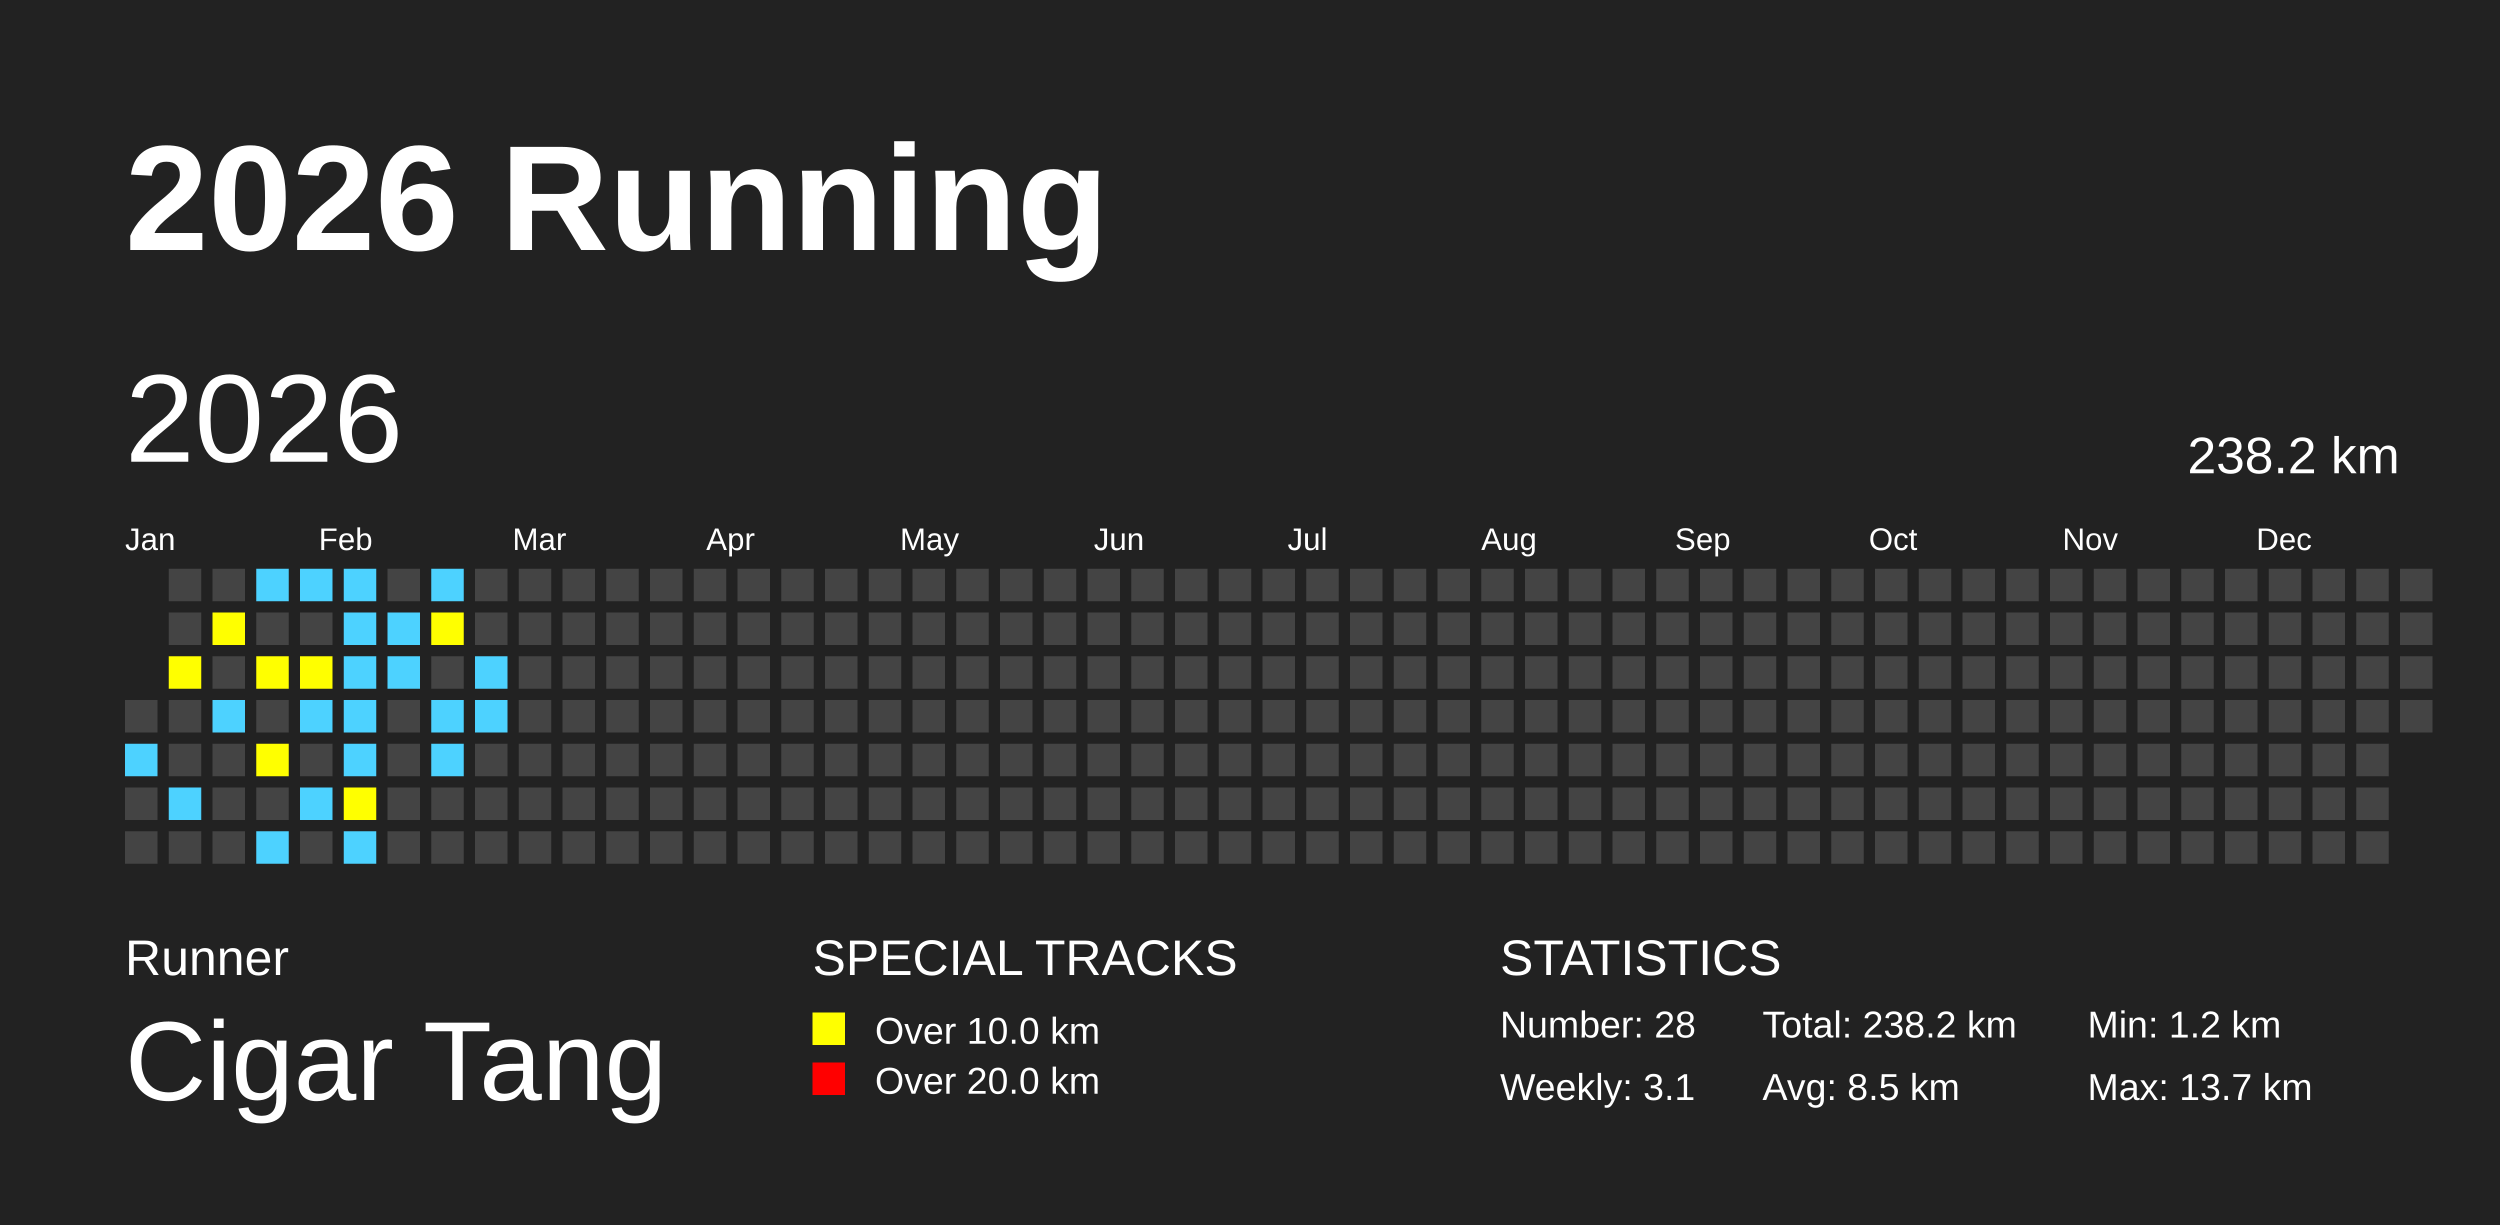
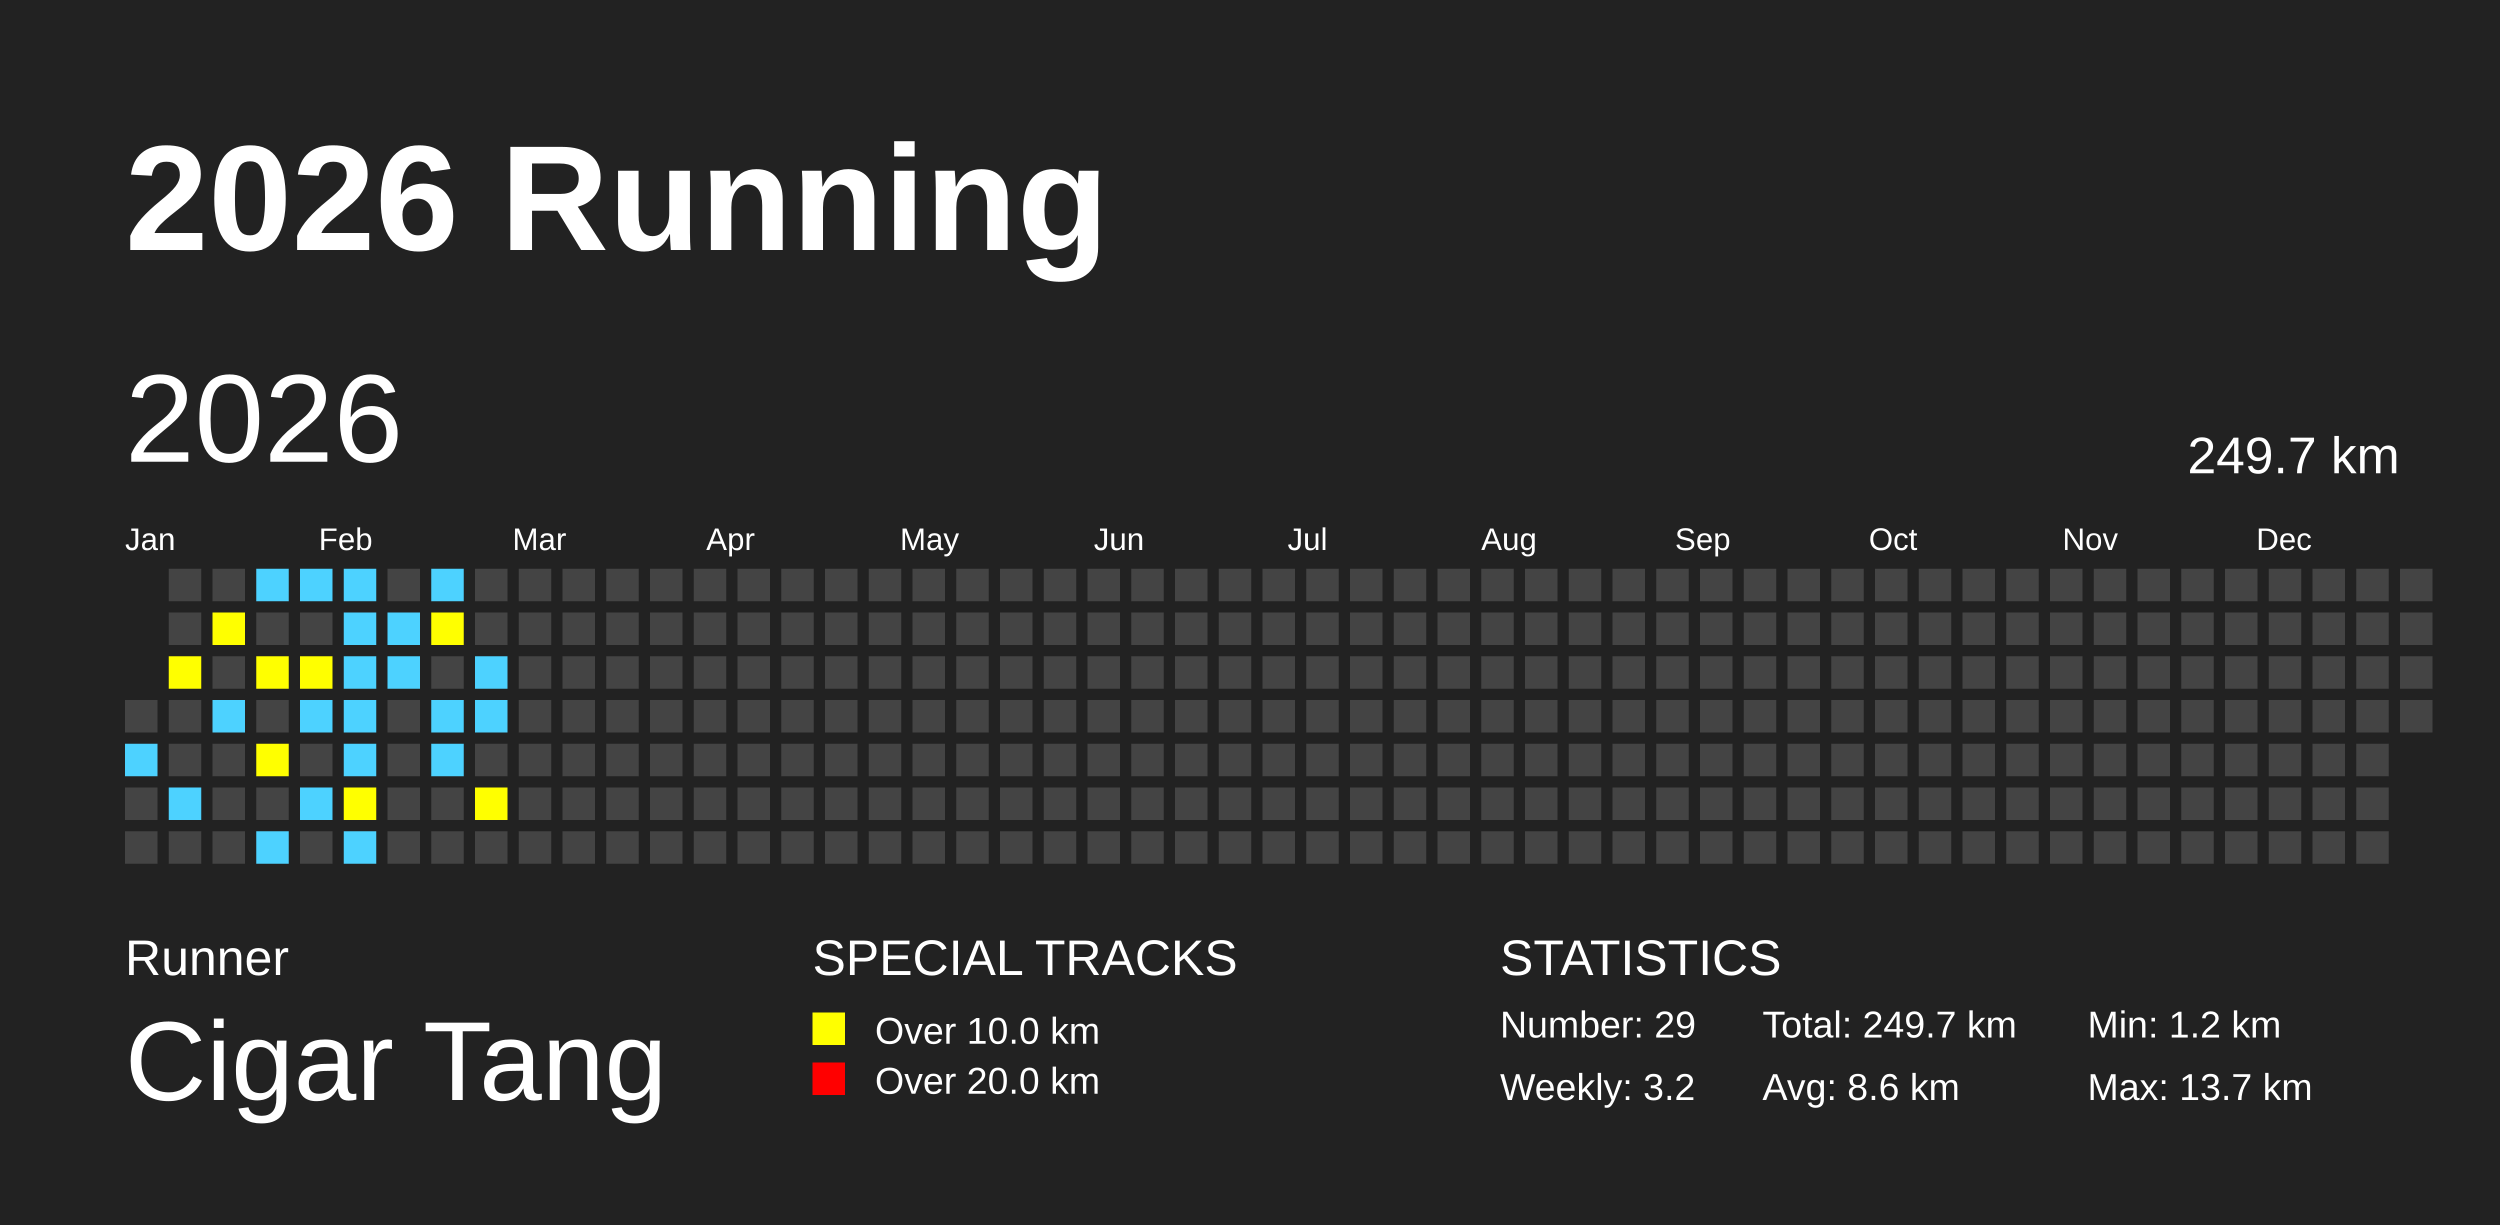
<svg xmlns="http://www.w3.org/2000/svg" baseProfile="full" height="98mm" version="1.1" viewBox="0,0,200,98" width="200mm">
  <defs />
  <rect fill="#222222" height="98" width="200" x="0" y="0" />
  <text fill="#FFFFFF" style="font-size:12px; font-family:Arial; font-weight:bold;" x="10" y="20">2026 Running</text>
  <text fill="#FFFFFF" style="font-size:4px; font-family:Arial" x="10" y="78">Runner</text>
  <text fill="#FFFFFF" style="font-size:9px; font-family:Arial" x="10" y="88">Cigar Tang</text>
  <text fill="#FFFFFF" style="font-size:4px; font-family:Arial" x="65" y="78">SPECIAL TRACKS</text>
  <rect fill="yellow" height="2.6" width="2.6" x="65" y="81" />
  <text fill="#FFFFFF" style="font-size:3px; font-family:Arial" x="70" y="83.5">Over 10.0 km</text>
  <rect fill="red" height="2.6" width="2.6" x="65" y="85" />
  <text fill="#FFFFFF" style="font-size:3px; font-family:Arial" x="70" y="87.5">Over 20.0 km</text>
  <text fill="#FFFFFF" style="font-size:4px; font-family:Arial" x="120" y="78">STATISTICS</text>
-   <text fill="#FFFFFF" style="font-size:3px; font-family:Arial" x="120" y="83">Number: 28</text>
-   <text fill="#FFFFFF" style="font-size:3px; font-family:Arial" x="120" y="88">Weekly: 3.1</text>
-   <text fill="#FFFFFF" style="font-size:3px; font-family:Arial" x="141" y="83">Total: 238.2 km</text>
-   <text fill="#FFFFFF" style="font-size:3px; font-family:Arial" x="141" y="88">Avg: 8.5 km</text>
+   <text fill="#FFFFFF" style="font-size:3px; font-family:Arial" x="120" y="83">Number: 29</text>
+   <text fill="#FFFFFF" style="font-size:3px; font-family:Arial" x="120" y="88">Weekly: 3.2</text>
+   <text fill="#FFFFFF" style="font-size:3px; font-family:Arial" x="141" y="83">Total: 249.7 km</text>
+   <text fill="#FFFFFF" style="font-size:3px; font-family:Arial" x="141" y="88">Avg: 8.6 km</text>
  <text fill="#FFFFFF" style="font-size:3px; font-family:Arial" x="167" y="83">Min: 1.2 km</text>
  <text fill="#FFFFFF" style="font-size:3px; font-family:Arial" x="167" y="88">Max: 13.7 km</text>
  <text dominant-baseline="hanging" fill="#FFFFFF" style="font-size:10.0px; font-family:Arial;" x="10" y="30">2026</text>
-   <text dominant-baseline="hanging" fill="#FFFFFF" style="font-size:4.125px; font-family:Arial;" x="175" y="35">238.2 km</text>
+   <text dominant-baseline="hanging" fill="#FFFFFF" style="font-size:4.125px; font-family:Arial;" x="175" y="35">249.7 km</text>
  <text fill="#FFFFFF" style="font-size:2.5px; font-family:Arial" x="10.0" y="44">Jan</text>
  <text fill="#FFFFFF" style="font-size:2.5px; font-family:Arial" x="25.5" y="44">Feb</text>
  <text fill="#FFFFFF" style="font-size:2.5px; font-family:Arial" x="41.0" y="44">Mar</text>
  <text fill="#FFFFFF" style="font-size:2.5px; font-family:Arial" x="56.5" y="44">Apr</text>
  <text fill="#FFFFFF" style="font-size:2.5px; font-family:Arial" x="72.0" y="44">May</text>
  <text fill="#FFFFFF" style="font-size:2.5px; font-family:Arial" x="87.5" y="44">Jun</text>
  <text fill="#FFFFFF" style="font-size:2.5px; font-family:Arial" x="103.0" y="44">Jul</text>
  <text fill="#FFFFFF" style="font-size:2.5px; font-family:Arial" x="118.5" y="44">Aug</text>
  <text fill="#FFFFFF" style="font-size:2.5px; font-family:Arial" x="134.0" y="44">Sep</text>
  <text fill="#FFFFFF" style="font-size:2.5px; font-family:Arial" x="149.5" y="44">Oct</text>
  <text fill="#FFFFFF" style="font-size:2.5px; font-family:Arial" x="165.0" y="44">Nov</text>
  <text fill="#FFFFFF" style="font-size:2.5px; font-family:Arial" x="180.5" y="44">Dec</text>
  <rect fill="#444444" height="2.6" width="2.6" x="10.0" y="56.0" />
  <rect fill="#4DD2FF" height="2.6" width="2.6" x="10.0" y="59.5" />
  <rect fill="#444444" height="2.6" width="2.6" x="10.0" y="63.0" />
  <rect fill="#444444" height="2.6" width="2.6" x="10.0" y="66.5" />
  <rect fill="#444444" height="2.6" width="2.6" x="13.5" y="45.5" />
  <rect fill="#444444" height="2.6" width="2.6" x="13.5" y="49.0" />
  <rect fill="yellow" height="2.6" width="2.6" x="13.5" y="52.5" />
  <rect fill="#444444" height="2.6" width="2.6" x="13.5" y="56.0" />
  <rect fill="#444444" height="2.6" width="2.6" x="13.5" y="59.5" />
  <rect fill="#4DD2FF" height="2.6" width="2.6" x="13.5" y="63.0" />
  <rect fill="#444444" height="2.6" width="2.6" x="13.5" y="66.5" />
  <rect fill="#444444" height="2.6" width="2.6" x="17.0" y="45.5" />
  <rect fill="yellow" height="2.6" width="2.6" x="17.0" y="49.0" />
  <rect fill="#444444" height="2.6" width="2.6" x="17.0" y="52.5" />
  <rect fill="#4DD2FF" height="2.6" width="2.6" x="17.0" y="56.0" />
  <rect fill="#444444" height="2.6" width="2.6" x="17.0" y="59.5" />
  <rect fill="#444444" height="2.6" width="2.6" x="17.0" y="63.0" />
  <rect fill="#444444" height="2.6" width="2.6" x="17.0" y="66.5" />
  <rect fill="#4DD2FF" height="2.6" width="2.6" x="20.5" y="45.5" />
  <rect fill="#444444" height="2.6" width="2.6" x="20.5" y="49.0" />
  <rect fill="yellow" height="2.6" width="2.6" x="20.5" y="52.5" />
  <rect fill="#444444" height="2.6" width="2.6" x="20.5" y="56.0" />
  <rect fill="yellow" height="2.6" width="2.6" x="20.5" y="59.5" />
  <rect fill="#444444" height="2.6" width="2.6" x="20.5" y="63.0" />
  <rect fill="#4DD2FF" height="2.6" width="2.6" x="20.5" y="66.5" />
  <rect fill="#4DD2FF" height="2.6" width="2.6" x="24.0" y="45.5" />
  <rect fill="#444444" height="2.6" width="2.6" x="24.0" y="49.0" />
  <rect fill="yellow" height="2.6" width="2.6" x="24.0" y="52.5" />
  <rect fill="#4DD2FF" height="2.6" width="2.6" x="24.0" y="56.0" />
  <rect fill="#444444" height="2.6" width="2.6" x="24.0" y="59.5" />
  <rect fill="#4DD2FF" height="2.6" width="2.6" x="24.0" y="63.0" />
  <rect fill="#444444" height="2.6" width="2.6" x="24.0" y="66.5" />
  <rect fill="#4DD2FF" height="2.6" width="2.6" x="27.5" y="45.5" />
  <rect fill="#4DD2FF" height="2.6" width="2.6" x="27.5" y="49.0" />
  <rect fill="#4DD2FF" height="2.6" width="2.6" x="27.5" y="52.5" />
  <rect fill="#4DD2FF" height="2.6" width="2.6" x="27.5" y="56.0" />
  <rect fill="#4DD2FF" height="2.6" width="2.6" x="27.5" y="59.5" />
  <rect fill="yellow" height="2.6" width="2.6" x="27.5" y="63.0" />
  <rect fill="#4DD2FF" height="2.6" width="2.6" x="27.5" y="66.5" />
  <rect fill="#444444" height="2.6" width="2.6" x="31.0" y="45.5" />
  <rect fill="#4DD2FF" height="2.6" width="2.6" x="31.0" y="49.0" />
  <rect fill="#4DD2FF" height="2.6" width="2.6" x="31.0" y="52.5" />
  <rect fill="#444444" height="2.6" width="2.6" x="31.0" y="56.0" />
  <rect fill="#444444" height="2.6" width="2.6" x="31.0" y="59.5" />
  <rect fill="#444444" height="2.6" width="2.6" x="31.0" y="63.0" />
  <rect fill="#444444" height="2.6" width="2.6" x="31.0" y="66.5" />
  <rect fill="#4DD2FF" height="2.6" width="2.6" x="34.5" y="45.5" />
  <rect fill="yellow" height="2.6" width="2.6" x="34.5" y="49.0" />
  <rect fill="#444444" height="2.6" width="2.6" x="34.5" y="52.5" />
  <rect fill="#4DD2FF" height="2.6" width="2.6" x="34.5" y="56.0" />
  <rect fill="#4DD2FF" height="2.6" width="2.6" x="34.5" y="59.5" />
  <rect fill="#444444" height="2.6" width="2.6" x="34.5" y="63.0" />
  <rect fill="#444444" height="2.6" width="2.6" x="34.5" y="66.5" />
  <rect fill="#444444" height="2.6" width="2.6" x="38.0" y="45.5" />
  <rect fill="#444444" height="2.6" width="2.6" x="38.0" y="49.0" />
  <rect fill="#4DD2FF" height="2.6" width="2.6" x="38.0" y="52.5" />
  <rect fill="#4DD2FF" height="2.6" width="2.6" x="38.0" y="56.0" />
  <rect fill="#444444" height="2.6" width="2.6" x="38.0" y="59.5" />
-   <rect fill="#444444" height="2.6" width="2.6" x="38.0" y="63.0" />
+   <rect fill="yellow" height="2.6" width="2.6" x="38.0" y="63.0" />
  <rect fill="#444444" height="2.6" width="2.6" x="38.0" y="66.5" />
  <rect fill="#444444" height="2.6" width="2.6" x="41.5" y="45.5" />
  <rect fill="#444444" height="2.6" width="2.6" x="41.5" y="49.0" />
  <rect fill="#444444" height="2.6" width="2.6" x="41.5" y="52.5" />
  <rect fill="#444444" height="2.6" width="2.6" x="41.5" y="56.0" />
  <rect fill="#444444" height="2.6" width="2.6" x="41.5" y="59.5" />
  <rect fill="#444444" height="2.6" width="2.6" x="41.5" y="63.0" />
  <rect fill="#444444" height="2.6" width="2.6" x="41.5" y="66.5" />
  <rect fill="#444444" height="2.6" width="2.6" x="45.0" y="45.5" />
  <rect fill="#444444" height="2.6" width="2.6" x="45.0" y="49.0" />
  <rect fill="#444444" height="2.6" width="2.6" x="45.0" y="52.5" />
  <rect fill="#444444" height="2.6" width="2.6" x="45.0" y="56.0" />
  <rect fill="#444444" height="2.6" width="2.6" x="45.0" y="59.5" />
  <rect fill="#444444" height="2.6" width="2.6" x="45.0" y="63.0" />
  <rect fill="#444444" height="2.6" width="2.6" x="45.0" y="66.5" />
  <rect fill="#444444" height="2.6" width="2.6" x="48.5" y="45.5" />
  <rect fill="#444444" height="2.6" width="2.6" x="48.5" y="49.0" />
  <rect fill="#444444" height="2.6" width="2.6" x="48.5" y="52.5" />
  <rect fill="#444444" height="2.6" width="2.6" x="48.5" y="56.0" />
  <rect fill="#444444" height="2.6" width="2.6" x="48.5" y="59.5" />
  <rect fill="#444444" height="2.6" width="2.6" x="48.5" y="63.0" />
  <rect fill="#444444" height="2.6" width="2.6" x="48.5" y="66.5" />
  <rect fill="#444444" height="2.6" width="2.6" x="52.0" y="45.5" />
  <rect fill="#444444" height="2.6" width="2.6" x="52.0" y="49.0" />
  <rect fill="#444444" height="2.6" width="2.6" x="52.0" y="52.5" />
  <rect fill="#444444" height="2.6" width="2.6" x="52.0" y="56.0" />
  <rect fill="#444444" height="2.6" width="2.6" x="52.0" y="59.5" />
  <rect fill="#444444" height="2.6" width="2.6" x="52.0" y="63.0" />
  <rect fill="#444444" height="2.6" width="2.6" x="52.0" y="66.5" />
  <rect fill="#444444" height="2.6" width="2.6" x="55.5" y="45.5" />
  <rect fill="#444444" height="2.6" width="2.6" x="55.5" y="49.0" />
  <rect fill="#444444" height="2.6" width="2.6" x="55.5" y="52.5" />
  <rect fill="#444444" height="2.6" width="2.6" x="55.5" y="56.0" />
  <rect fill="#444444" height="2.6" width="2.6" x="55.5" y="59.5" />
  <rect fill="#444444" height="2.6" width="2.6" x="55.5" y="63.0" />
  <rect fill="#444444" height="2.6" width="2.6" x="55.5" y="66.5" />
  <rect fill="#444444" height="2.6" width="2.6" x="59.0" y="45.5" />
  <rect fill="#444444" height="2.6" width="2.6" x="59.0" y="49.0" />
  <rect fill="#444444" height="2.6" width="2.6" x="59.0" y="52.5" />
  <rect fill="#444444" height="2.6" width="2.6" x="59.0" y="56.0" />
  <rect fill="#444444" height="2.6" width="2.6" x="59.0" y="59.5" />
  <rect fill="#444444" height="2.6" width="2.6" x="59.0" y="63.0" />
  <rect fill="#444444" height="2.6" width="2.6" x="59.0" y="66.5" />
  <rect fill="#444444" height="2.6" width="2.6" x="62.5" y="45.5" />
  <rect fill="#444444" height="2.6" width="2.6" x="62.5" y="49.0" />
  <rect fill="#444444" height="2.6" width="2.6" x="62.5" y="52.5" />
  <rect fill="#444444" height="2.6" width="2.6" x="62.5" y="56.0" />
  <rect fill="#444444" height="2.6" width="2.6" x="62.5" y="59.5" />
  <rect fill="#444444" height="2.6" width="2.6" x="62.5" y="63.0" />
  <rect fill="#444444" height="2.6" width="2.6" x="62.5" y="66.5" />
  <rect fill="#444444" height="2.6" width="2.6" x="66.0" y="45.5" />
  <rect fill="#444444" height="2.6" width="2.6" x="66.0" y="49.0" />
  <rect fill="#444444" height="2.6" width="2.6" x="66.0" y="52.5" />
  <rect fill="#444444" height="2.6" width="2.6" x="66.0" y="56.0" />
  <rect fill="#444444" height="2.6" width="2.6" x="66.0" y="59.5" />
  <rect fill="#444444" height="2.6" width="2.6" x="66.0" y="63.0" />
  <rect fill="#444444" height="2.6" width="2.6" x="66.0" y="66.5" />
  <rect fill="#444444" height="2.6" width="2.6" x="69.5" y="45.5" />
  <rect fill="#444444" height="2.6" width="2.6" x="69.5" y="49.0" />
  <rect fill="#444444" height="2.6" width="2.6" x="69.5" y="52.5" />
  <rect fill="#444444" height="2.6" width="2.6" x="69.5" y="56.0" />
  <rect fill="#444444" height="2.6" width="2.6" x="69.5" y="59.5" />
  <rect fill="#444444" height="2.6" width="2.6" x="69.5" y="63.0" />
  <rect fill="#444444" height="2.6" width="2.6" x="69.5" y="66.5" />
  <rect fill="#444444" height="2.6" width="2.6" x="73.0" y="45.5" />
  <rect fill="#444444" height="2.6" width="2.6" x="73.0" y="49.0" />
  <rect fill="#444444" height="2.6" width="2.6" x="73.0" y="52.5" />
  <rect fill="#444444" height="2.6" width="2.6" x="73.0" y="56.0" />
  <rect fill="#444444" height="2.6" width="2.6" x="73.0" y="59.5" />
  <rect fill="#444444" height="2.6" width="2.6" x="73.0" y="63.0" />
  <rect fill="#444444" height="2.6" width="2.6" x="73.0" y="66.5" />
  <rect fill="#444444" height="2.6" width="2.6" x="76.5" y="45.5" />
  <rect fill="#444444" height="2.6" width="2.6" x="76.5" y="49.0" />
  <rect fill="#444444" height="2.6" width="2.6" x="76.5" y="52.5" />
  <rect fill="#444444" height="2.6" width="2.6" x="76.5" y="56.0" />
  <rect fill="#444444" height="2.6" width="2.6" x="76.5" y="59.5" />
  <rect fill="#444444" height="2.6" width="2.6" x="76.5" y="63.0" />
  <rect fill="#444444" height="2.6" width="2.6" x="76.5" y="66.5" />
  <rect fill="#444444" height="2.6" width="2.6" x="80.0" y="45.5" />
  <rect fill="#444444" height="2.6" width="2.6" x="80.0" y="49.0" />
  <rect fill="#444444" height="2.6" width="2.6" x="80.0" y="52.5" />
  <rect fill="#444444" height="2.6" width="2.6" x="80.0" y="56.0" />
  <rect fill="#444444" height="2.6" width="2.6" x="80.0" y="59.5" />
  <rect fill="#444444" height="2.6" width="2.6" x="80.0" y="63.0" />
  <rect fill="#444444" height="2.6" width="2.6" x="80.0" y="66.5" />
  <rect fill="#444444" height="2.6" width="2.6" x="83.5" y="45.5" />
  <rect fill="#444444" height="2.6" width="2.6" x="83.5" y="49.0" />
  <rect fill="#444444" height="2.6" width="2.6" x="83.5" y="52.5" />
  <rect fill="#444444" height="2.6" width="2.6" x="83.5" y="56.0" />
  <rect fill="#444444" height="2.6" width="2.6" x="83.5" y="59.5" />
  <rect fill="#444444" height="2.6" width="2.6" x="83.5" y="63.0" />
  <rect fill="#444444" height="2.6" width="2.6" x="83.5" y="66.5" />
  <rect fill="#444444" height="2.6" width="2.6" x="87.0" y="45.5" />
  <rect fill="#444444" height="2.6" width="2.6" x="87.0" y="49.0" />
  <rect fill="#444444" height="2.6" width="2.6" x="87.0" y="52.5" />
  <rect fill="#444444" height="2.6" width="2.6" x="87.0" y="56.0" />
  <rect fill="#444444" height="2.6" width="2.6" x="87.0" y="59.5" />
  <rect fill="#444444" height="2.6" width="2.6" x="87.0" y="63.0" />
  <rect fill="#444444" height="2.6" width="2.6" x="87.0" y="66.5" />
  <rect fill="#444444" height="2.6" width="2.6" x="90.5" y="45.5" />
  <rect fill="#444444" height="2.6" width="2.6" x="90.5" y="49.0" />
  <rect fill="#444444" height="2.6" width="2.6" x="90.5" y="52.5" />
  <rect fill="#444444" height="2.6" width="2.6" x="90.5" y="56.0" />
  <rect fill="#444444" height="2.6" width="2.6" x="90.5" y="59.5" />
  <rect fill="#444444" height="2.6" width="2.6" x="90.5" y="63.0" />
  <rect fill="#444444" height="2.6" width="2.6" x="90.5" y="66.5" />
  <rect fill="#444444" height="2.6" width="2.6" x="94.0" y="45.5" />
  <rect fill="#444444" height="2.6" width="2.6" x="94.0" y="49.0" />
  <rect fill="#444444" height="2.6" width="2.6" x="94.0" y="52.5" />
  <rect fill="#444444" height="2.6" width="2.6" x="94.0" y="56.0" />
  <rect fill="#444444" height="2.6" width="2.6" x="94.0" y="59.5" />
  <rect fill="#444444" height="2.6" width="2.6" x="94.0" y="63.0" />
  <rect fill="#444444" height="2.6" width="2.6" x="94.0" y="66.5" />
  <rect fill="#444444" height="2.6" width="2.6" x="97.5" y="45.5" />
  <rect fill="#444444" height="2.6" width="2.6" x="97.5" y="49.0" />
  <rect fill="#444444" height="2.6" width="2.6" x="97.5" y="52.5" />
  <rect fill="#444444" height="2.6" width="2.6" x="97.5" y="56.0" />
  <rect fill="#444444" height="2.6" width="2.6" x="97.5" y="59.5" />
  <rect fill="#444444" height="2.6" width="2.6" x="97.5" y="63.0" />
  <rect fill="#444444" height="2.6" width="2.6" x="97.5" y="66.5" />
  <rect fill="#444444" height="2.6" width="2.6" x="101.0" y="45.5" />
  <rect fill="#444444" height="2.6" width="2.6" x="101.0" y="49.0" />
  <rect fill="#444444" height="2.6" width="2.6" x="101.0" y="52.5" />
  <rect fill="#444444" height="2.6" width="2.6" x="101.0" y="56.0" />
  <rect fill="#444444" height="2.6" width="2.6" x="101.0" y="59.5" />
  <rect fill="#444444" height="2.6" width="2.6" x="101.0" y="63.0" />
  <rect fill="#444444" height="2.6" width="2.6" x="101.0" y="66.5" />
  <rect fill="#444444" height="2.6" width="2.6" x="104.5" y="45.5" />
  <rect fill="#444444" height="2.6" width="2.6" x="104.5" y="49.0" />
  <rect fill="#444444" height="2.6" width="2.6" x="104.5" y="52.5" />
  <rect fill="#444444" height="2.6" width="2.6" x="104.5" y="56.0" />
  <rect fill="#444444" height="2.6" width="2.6" x="104.5" y="59.5" />
  <rect fill="#444444" height="2.6" width="2.6" x="104.5" y="63.0" />
  <rect fill="#444444" height="2.6" width="2.6" x="104.5" y="66.5" />
  <rect fill="#444444" height="2.6" width="2.6" x="108.0" y="45.5" />
  <rect fill="#444444" height="2.6" width="2.6" x="108.0" y="49.0" />
  <rect fill="#444444" height="2.6" width="2.6" x="108.0" y="52.5" />
  <rect fill="#444444" height="2.6" width="2.6" x="108.0" y="56.0" />
  <rect fill="#444444" height="2.6" width="2.6" x="108.0" y="59.5" />
  <rect fill="#444444" height="2.6" width="2.6" x="108.0" y="63.0" />
  <rect fill="#444444" height="2.6" width="2.6" x="108.0" y="66.5" />
  <rect fill="#444444" height="2.6" width="2.6" x="111.5" y="45.5" />
  <rect fill="#444444" height="2.6" width="2.6" x="111.5" y="49.0" />
  <rect fill="#444444" height="2.6" width="2.6" x="111.5" y="52.5" />
  <rect fill="#444444" height="2.6" width="2.6" x="111.5" y="56.0" />
  <rect fill="#444444" height="2.6" width="2.6" x="111.5" y="59.5" />
  <rect fill="#444444" height="2.6" width="2.6" x="111.5" y="63.0" />
  <rect fill="#444444" height="2.6" width="2.6" x="111.5" y="66.5" />
  <rect fill="#444444" height="2.6" width="2.6" x="115.0" y="45.5" />
  <rect fill="#444444" height="2.6" width="2.6" x="115.0" y="49.0" />
  <rect fill="#444444" height="2.6" width="2.6" x="115.0" y="52.5" />
  <rect fill="#444444" height="2.6" width="2.6" x="115.0" y="56.0" />
  <rect fill="#444444" height="2.6" width="2.6" x="115.0" y="59.5" />
  <rect fill="#444444" height="2.6" width="2.6" x="115.0" y="63.0" />
  <rect fill="#444444" height="2.6" width="2.6" x="115.0" y="66.5" />
  <rect fill="#444444" height="2.6" width="2.6" x="118.5" y="45.5" />
  <rect fill="#444444" height="2.6" width="2.6" x="118.5" y="49.0" />
  <rect fill="#444444" height="2.6" width="2.6" x="118.5" y="52.5" />
  <rect fill="#444444" height="2.6" width="2.6" x="118.5" y="56.0" />
  <rect fill="#444444" height="2.6" width="2.6" x="118.5" y="59.5" />
  <rect fill="#444444" height="2.6" width="2.6" x="118.5" y="63.0" />
  <rect fill="#444444" height="2.6" width="2.6" x="118.5" y="66.5" />
  <rect fill="#444444" height="2.6" width="2.6" x="122.0" y="45.5" />
  <rect fill="#444444" height="2.6" width="2.6" x="122.0" y="49.0" />
  <rect fill="#444444" height="2.6" width="2.6" x="122.0" y="52.5" />
  <rect fill="#444444" height="2.6" width="2.6" x="122.0" y="56.0" />
  <rect fill="#444444" height="2.6" width="2.6" x="122.0" y="59.5" />
  <rect fill="#444444" height="2.6" width="2.6" x="122.0" y="63.0" />
  <rect fill="#444444" height="2.6" width="2.6" x="122.0" y="66.5" />
  <rect fill="#444444" height="2.6" width="2.6" x="125.5" y="45.5" />
  <rect fill="#444444" height="2.6" width="2.6" x="125.5" y="49.0" />
  <rect fill="#444444" height="2.6" width="2.6" x="125.5" y="52.5" />
  <rect fill="#444444" height="2.6" width="2.6" x="125.5" y="56.0" />
  <rect fill="#444444" height="2.6" width="2.6" x="125.5" y="59.5" />
  <rect fill="#444444" height="2.6" width="2.6" x="125.5" y="63.0" />
  <rect fill="#444444" height="2.6" width="2.6" x="125.5" y="66.5" />
  <rect fill="#444444" height="2.6" width="2.6" x="129.0" y="45.5" />
  <rect fill="#444444" height="2.6" width="2.6" x="129.0" y="49.0" />
  <rect fill="#444444" height="2.6" width="2.6" x="129.0" y="52.5" />
  <rect fill="#444444" height="2.6" width="2.6" x="129.0" y="56.0" />
  <rect fill="#444444" height="2.6" width="2.6" x="129.0" y="59.5" />
  <rect fill="#444444" height="2.6" width="2.6" x="129.0" y="63.0" />
  <rect fill="#444444" height="2.6" width="2.6" x="129.0" y="66.5" />
  <rect fill="#444444" height="2.6" width="2.6" x="132.5" y="45.5" />
  <rect fill="#444444" height="2.6" width="2.6" x="132.5" y="49.0" />
  <rect fill="#444444" height="2.6" width="2.6" x="132.5" y="52.5" />
  <rect fill="#444444" height="2.6" width="2.6" x="132.5" y="56.0" />
  <rect fill="#444444" height="2.6" width="2.6" x="132.5" y="59.5" />
  <rect fill="#444444" height="2.6" width="2.6" x="132.5" y="63.0" />
  <rect fill="#444444" height="2.6" width="2.6" x="132.5" y="66.5" />
  <rect fill="#444444" height="2.6" width="2.6" x="136.0" y="45.5" />
  <rect fill="#444444" height="2.6" width="2.6" x="136.0" y="49.0" />
  <rect fill="#444444" height="2.6" width="2.6" x="136.0" y="52.5" />
  <rect fill="#444444" height="2.6" width="2.6" x="136.0" y="56.0" />
  <rect fill="#444444" height="2.6" width="2.6" x="136.0" y="59.5" />
  <rect fill="#444444" height="2.6" width="2.6" x="136.0" y="63.0" />
  <rect fill="#444444" height="2.6" width="2.6" x="136.0" y="66.5" />
  <rect fill="#444444" height="2.6" width="2.6" x="139.5" y="45.5" />
  <rect fill="#444444" height="2.6" width="2.6" x="139.5" y="49.0" />
  <rect fill="#444444" height="2.6" width="2.6" x="139.5" y="52.5" />
  <rect fill="#444444" height="2.6" width="2.6" x="139.5" y="56.0" />
  <rect fill="#444444" height="2.6" width="2.6" x="139.5" y="59.5" />
  <rect fill="#444444" height="2.6" width="2.6" x="139.5" y="63.0" />
  <rect fill="#444444" height="2.6" width="2.6" x="139.5" y="66.5" />
  <rect fill="#444444" height="2.6" width="2.6" x="143.0" y="45.5" />
  <rect fill="#444444" height="2.6" width="2.6" x="143.0" y="49.0" />
  <rect fill="#444444" height="2.6" width="2.6" x="143.0" y="52.5" />
  <rect fill="#444444" height="2.6" width="2.6" x="143.0" y="56.0" />
  <rect fill="#444444" height="2.6" width="2.6" x="143.0" y="59.5" />
  <rect fill="#444444" height="2.6" width="2.6" x="143.0" y="63.0" />
  <rect fill="#444444" height="2.6" width="2.6" x="143.0" y="66.5" />
  <rect fill="#444444" height="2.6" width="2.6" x="146.5" y="45.5" />
  <rect fill="#444444" height="2.6" width="2.6" x="146.5" y="49.0" />
  <rect fill="#444444" height="2.6" width="2.6" x="146.5" y="52.5" />
  <rect fill="#444444" height="2.6" width="2.6" x="146.5" y="56.0" />
  <rect fill="#444444" height="2.6" width="2.6" x="146.5" y="59.5" />
  <rect fill="#444444" height="2.6" width="2.6" x="146.5" y="63.0" />
  <rect fill="#444444" height="2.6" width="2.6" x="146.5" y="66.5" />
  <rect fill="#444444" height="2.6" width="2.6" x="150.0" y="45.5" />
  <rect fill="#444444" height="2.6" width="2.6" x="150.0" y="49.0" />
  <rect fill="#444444" height="2.6" width="2.6" x="150.0" y="52.5" />
  <rect fill="#444444" height="2.6" width="2.6" x="150.0" y="56.0" />
  <rect fill="#444444" height="2.6" width="2.6" x="150.0" y="59.5" />
  <rect fill="#444444" height="2.6" width="2.6" x="150.0" y="63.0" />
  <rect fill="#444444" height="2.6" width="2.6" x="150.0" y="66.5" />
  <rect fill="#444444" height="2.6" width="2.6" x="153.5" y="45.5" />
  <rect fill="#444444" height="2.6" width="2.6" x="153.5" y="49.0" />
  <rect fill="#444444" height="2.6" width="2.6" x="153.5" y="52.5" />
  <rect fill="#444444" height="2.6" width="2.6" x="153.5" y="56.0" />
  <rect fill="#444444" height="2.6" width="2.6" x="153.5" y="59.5" />
  <rect fill="#444444" height="2.6" width="2.6" x="153.5" y="63.0" />
  <rect fill="#444444" height="2.6" width="2.6" x="153.5" y="66.5" />
  <rect fill="#444444" height="2.6" width="2.6" x="157.0" y="45.5" />
  <rect fill="#444444" height="2.6" width="2.6" x="157.0" y="49.0" />
  <rect fill="#444444" height="2.6" width="2.6" x="157.0" y="52.5" />
  <rect fill="#444444" height="2.6" width="2.6" x="157.0" y="56.0" />
  <rect fill="#444444" height="2.6" width="2.6" x="157.0" y="59.5" />
  <rect fill="#444444" height="2.6" width="2.6" x="157.0" y="63.0" />
  <rect fill="#444444" height="2.6" width="2.6" x="157.0" y="66.5" />
  <rect fill="#444444" height="2.6" width="2.6" x="160.5" y="45.5" />
  <rect fill="#444444" height="2.6" width="2.6" x="160.5" y="49.0" />
  <rect fill="#444444" height="2.6" width="2.6" x="160.5" y="52.5" />
  <rect fill="#444444" height="2.6" width="2.6" x="160.5" y="56.0" />
  <rect fill="#444444" height="2.6" width="2.6" x="160.5" y="59.5" />
  <rect fill="#444444" height="2.6" width="2.6" x="160.5" y="63.0" />
  <rect fill="#444444" height="2.6" width="2.6" x="160.5" y="66.5" />
  <rect fill="#444444" height="2.6" width="2.6" x="164.0" y="45.5" />
  <rect fill="#444444" height="2.6" width="2.6" x="164.0" y="49.0" />
  <rect fill="#444444" height="2.6" width="2.6" x="164.0" y="52.5" />
  <rect fill="#444444" height="2.6" width="2.6" x="164.0" y="56.0" />
  <rect fill="#444444" height="2.6" width="2.6" x="164.0" y="59.5" />
  <rect fill="#444444" height="2.6" width="2.6" x="164.0" y="63.0" />
  <rect fill="#444444" height="2.6" width="2.6" x="164.0" y="66.5" />
  <rect fill="#444444" height="2.6" width="2.6" x="167.5" y="45.5" />
  <rect fill="#444444" height="2.6" width="2.6" x="167.5" y="49.0" />
  <rect fill="#444444" height="2.6" width="2.6" x="167.5" y="52.5" />
  <rect fill="#444444" height="2.6" width="2.6" x="167.5" y="56.0" />
  <rect fill="#444444" height="2.6" width="2.6" x="167.5" y="59.5" />
  <rect fill="#444444" height="2.6" width="2.6" x="167.5" y="63.0" />
  <rect fill="#444444" height="2.6" width="2.6" x="167.5" y="66.5" />
  <rect fill="#444444" height="2.6" width="2.6" x="171.0" y="45.5" />
  <rect fill="#444444" height="2.6" width="2.6" x="171.0" y="49.0" />
  <rect fill="#444444" height="2.6" width="2.6" x="171.0" y="52.5" />
  <rect fill="#444444" height="2.6" width="2.6" x="171.0" y="56.0" />
  <rect fill="#444444" height="2.6" width="2.6" x="171.0" y="59.5" />
  <rect fill="#444444" height="2.6" width="2.6" x="171.0" y="63.0" />
  <rect fill="#444444" height="2.6" width="2.6" x="171.0" y="66.5" />
  <rect fill="#444444" height="2.6" width="2.6" x="174.5" y="45.5" />
  <rect fill="#444444" height="2.6" width="2.6" x="174.5" y="49.0" />
  <rect fill="#444444" height="2.6" width="2.6" x="174.5" y="52.5" />
  <rect fill="#444444" height="2.6" width="2.6" x="174.5" y="56.0" />
  <rect fill="#444444" height="2.6" width="2.6" x="174.5" y="59.5" />
  <rect fill="#444444" height="2.6" width="2.6" x="174.5" y="63.0" />
  <rect fill="#444444" height="2.6" width="2.6" x="174.5" y="66.5" />
  <rect fill="#444444" height="2.6" width="2.6" x="178.0" y="45.5" />
  <rect fill="#444444" height="2.6" width="2.6" x="178.0" y="49.0" />
  <rect fill="#444444" height="2.6" width="2.6" x="178.0" y="52.5" />
  <rect fill="#444444" height="2.6" width="2.6" x="178.0" y="56.0" />
  <rect fill="#444444" height="2.6" width="2.6" x="178.0" y="59.5" />
  <rect fill="#444444" height="2.6" width="2.6" x="178.0" y="63.0" />
  <rect fill="#444444" height="2.6" width="2.6" x="178.0" y="66.5" />
  <rect fill="#444444" height="2.6" width="2.6" x="181.5" y="45.5" />
  <rect fill="#444444" height="2.6" width="2.6" x="181.5" y="49.0" />
  <rect fill="#444444" height="2.6" width="2.6" x="181.5" y="52.5" />
  <rect fill="#444444" height="2.6" width="2.6" x="181.5" y="56.0" />
  <rect fill="#444444" height="2.6" width="2.6" x="181.5" y="59.5" />
  <rect fill="#444444" height="2.6" width="2.6" x="181.5" y="63.0" />
  <rect fill="#444444" height="2.6" width="2.6" x="181.5" y="66.5" />
  <rect fill="#444444" height="2.6" width="2.6" x="185.0" y="45.5" />
  <rect fill="#444444" height="2.6" width="2.6" x="185.0" y="49.0" />
  <rect fill="#444444" height="2.6" width="2.6" x="185.0" y="52.5" />
  <rect fill="#444444" height="2.6" width="2.6" x="185.0" y="56.0" />
  <rect fill="#444444" height="2.6" width="2.6" x="185.0" y="59.5" />
  <rect fill="#444444" height="2.6" width="2.6" x="185.0" y="63.0" />
  <rect fill="#444444" height="2.6" width="2.6" x="185.0" y="66.5" />
  <rect fill="#444444" height="2.6" width="2.6" x="188.5" y="45.5" />
  <rect fill="#444444" height="2.6" width="2.6" x="188.5" y="49.0" />
  <rect fill="#444444" height="2.6" width="2.6" x="188.5" y="52.5" />
  <rect fill="#444444" height="2.6" width="2.6" x="188.5" y="56.0" />
  <rect fill="#444444" height="2.6" width="2.6" x="188.5" y="59.5" />
  <rect fill="#444444" height="2.6" width="2.6" x="188.5" y="63.0" />
  <rect fill="#444444" height="2.6" width="2.6" x="188.5" y="66.5" />
  <rect fill="#444444" height="2.6" width="2.6" x="192.0" y="45.5" />
  <rect fill="#444444" height="2.6" width="2.6" x="192.0" y="49.0" />
  <rect fill="#444444" height="2.6" width="2.6" x="192.0" y="52.5" />
  <rect fill="#444444" height="2.6" width="2.6" x="192.0" y="56.0" />
</svg>
